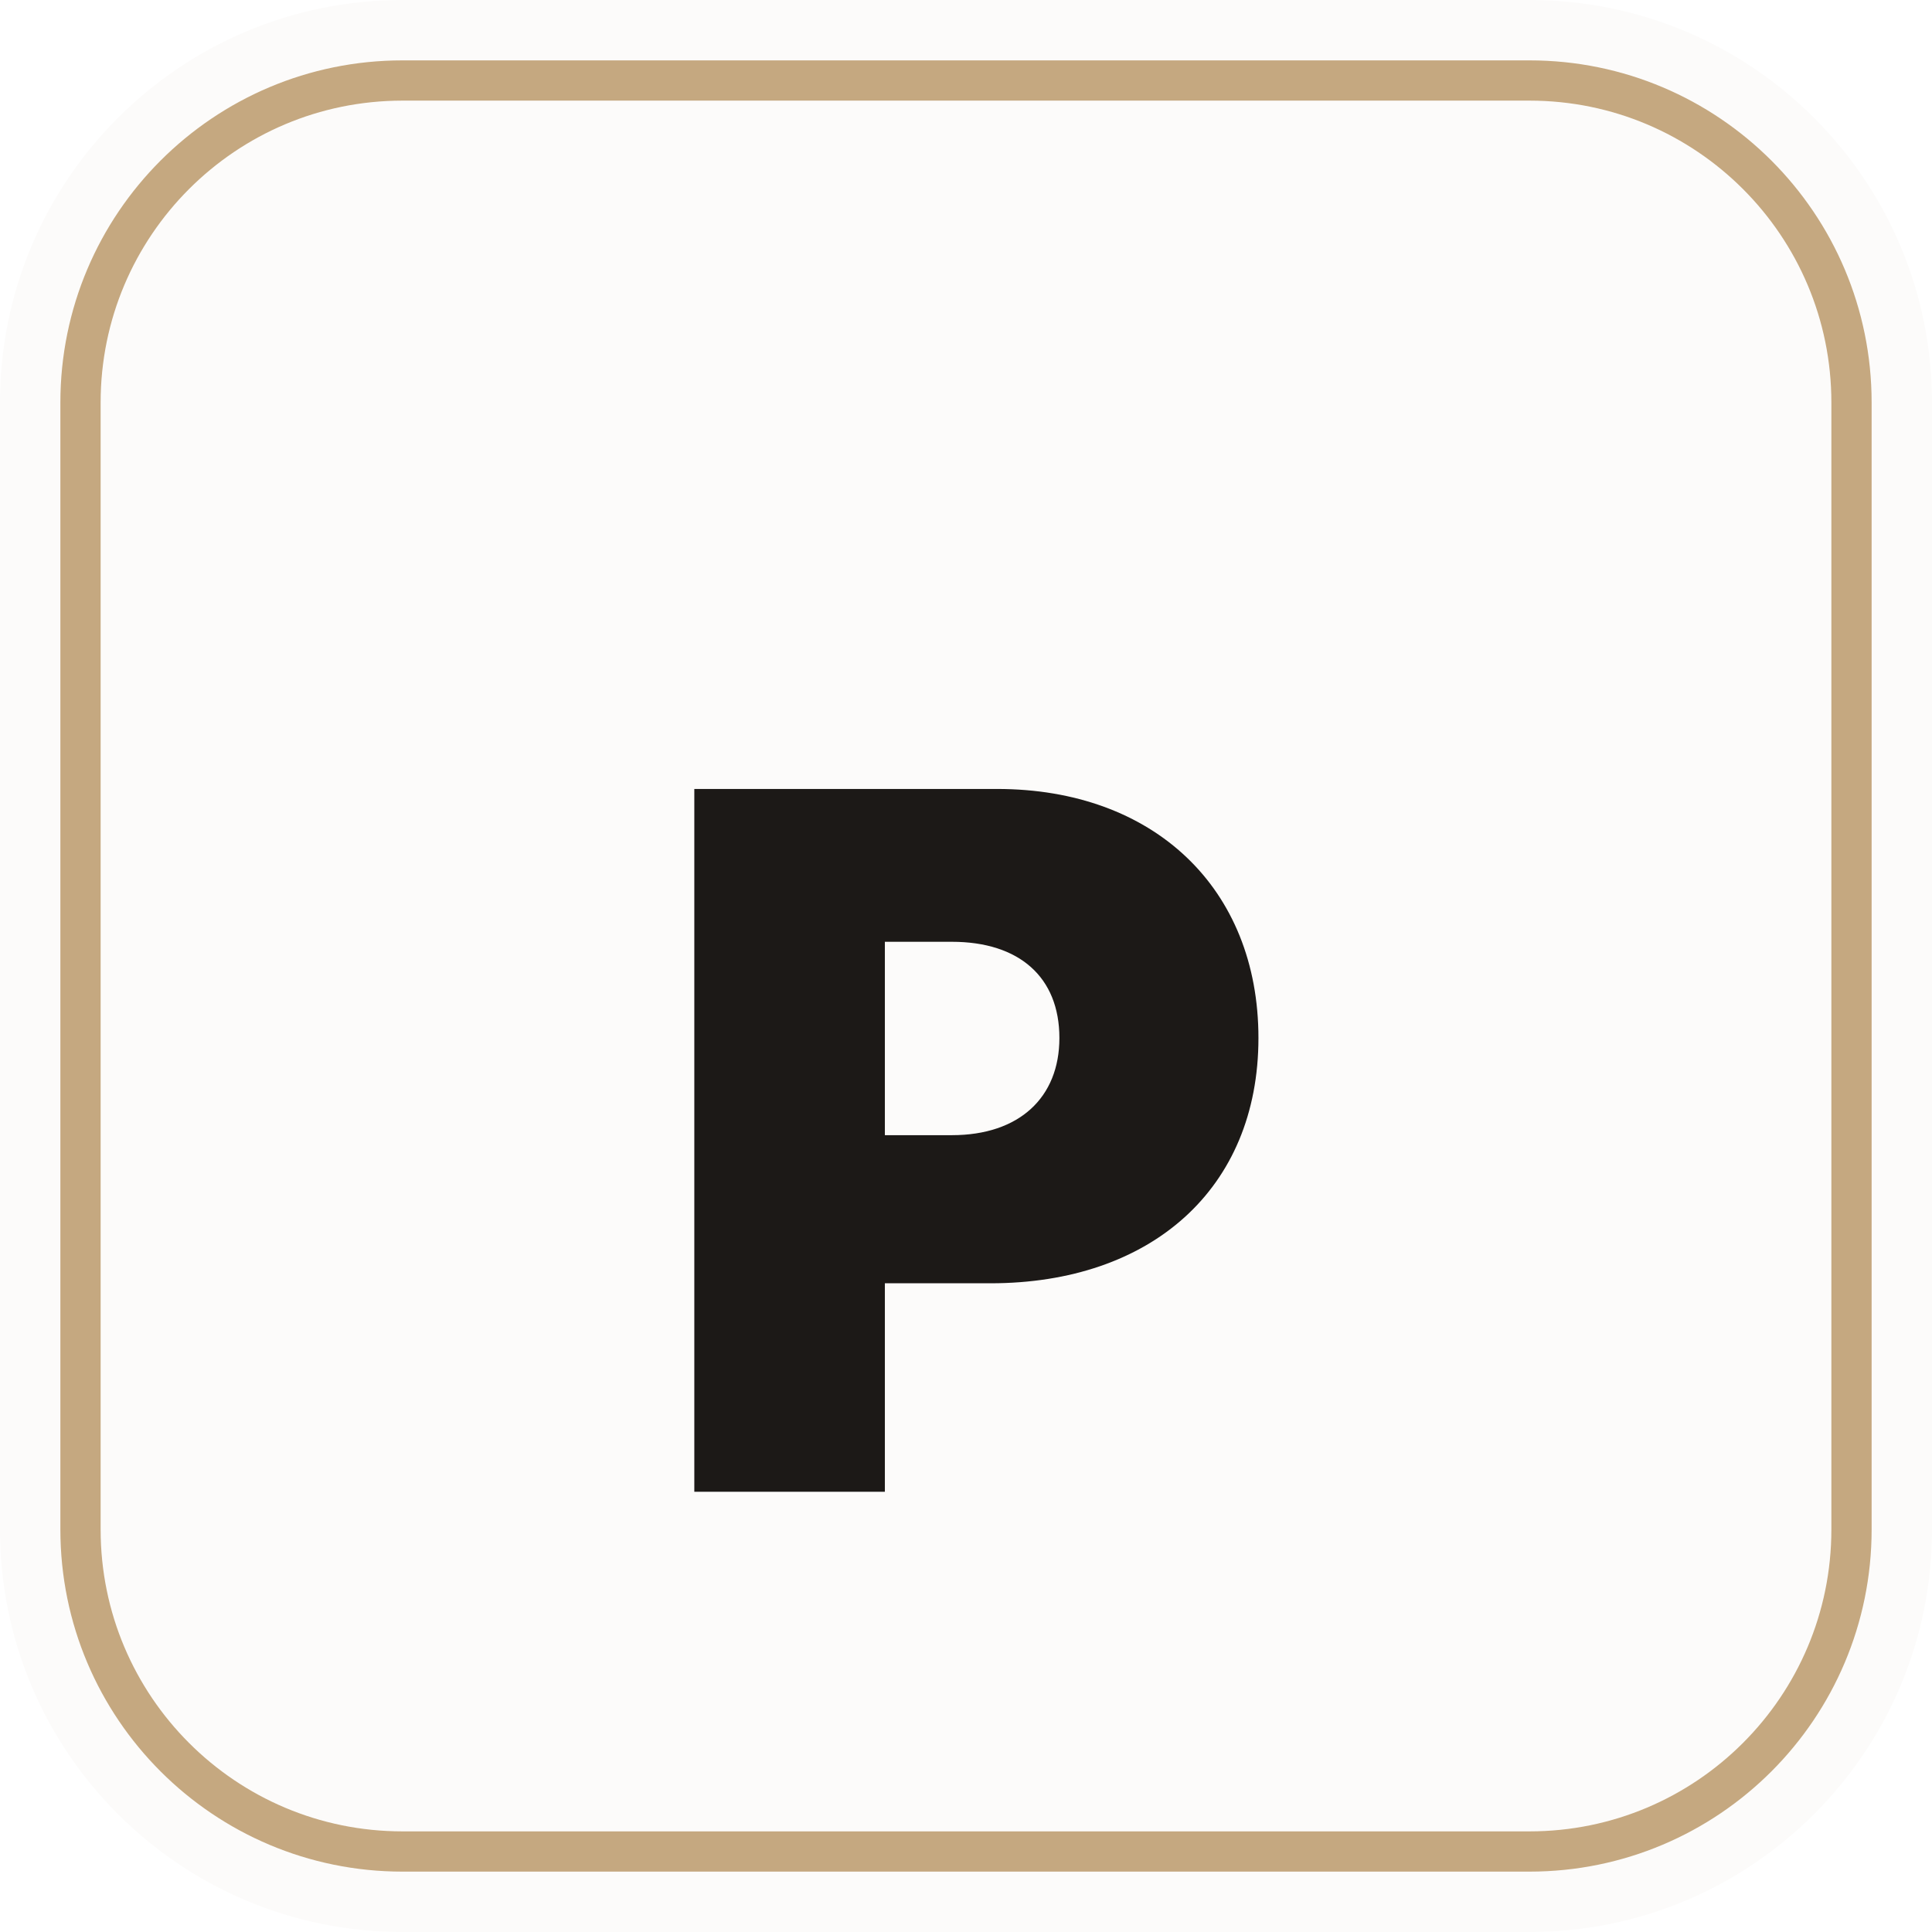
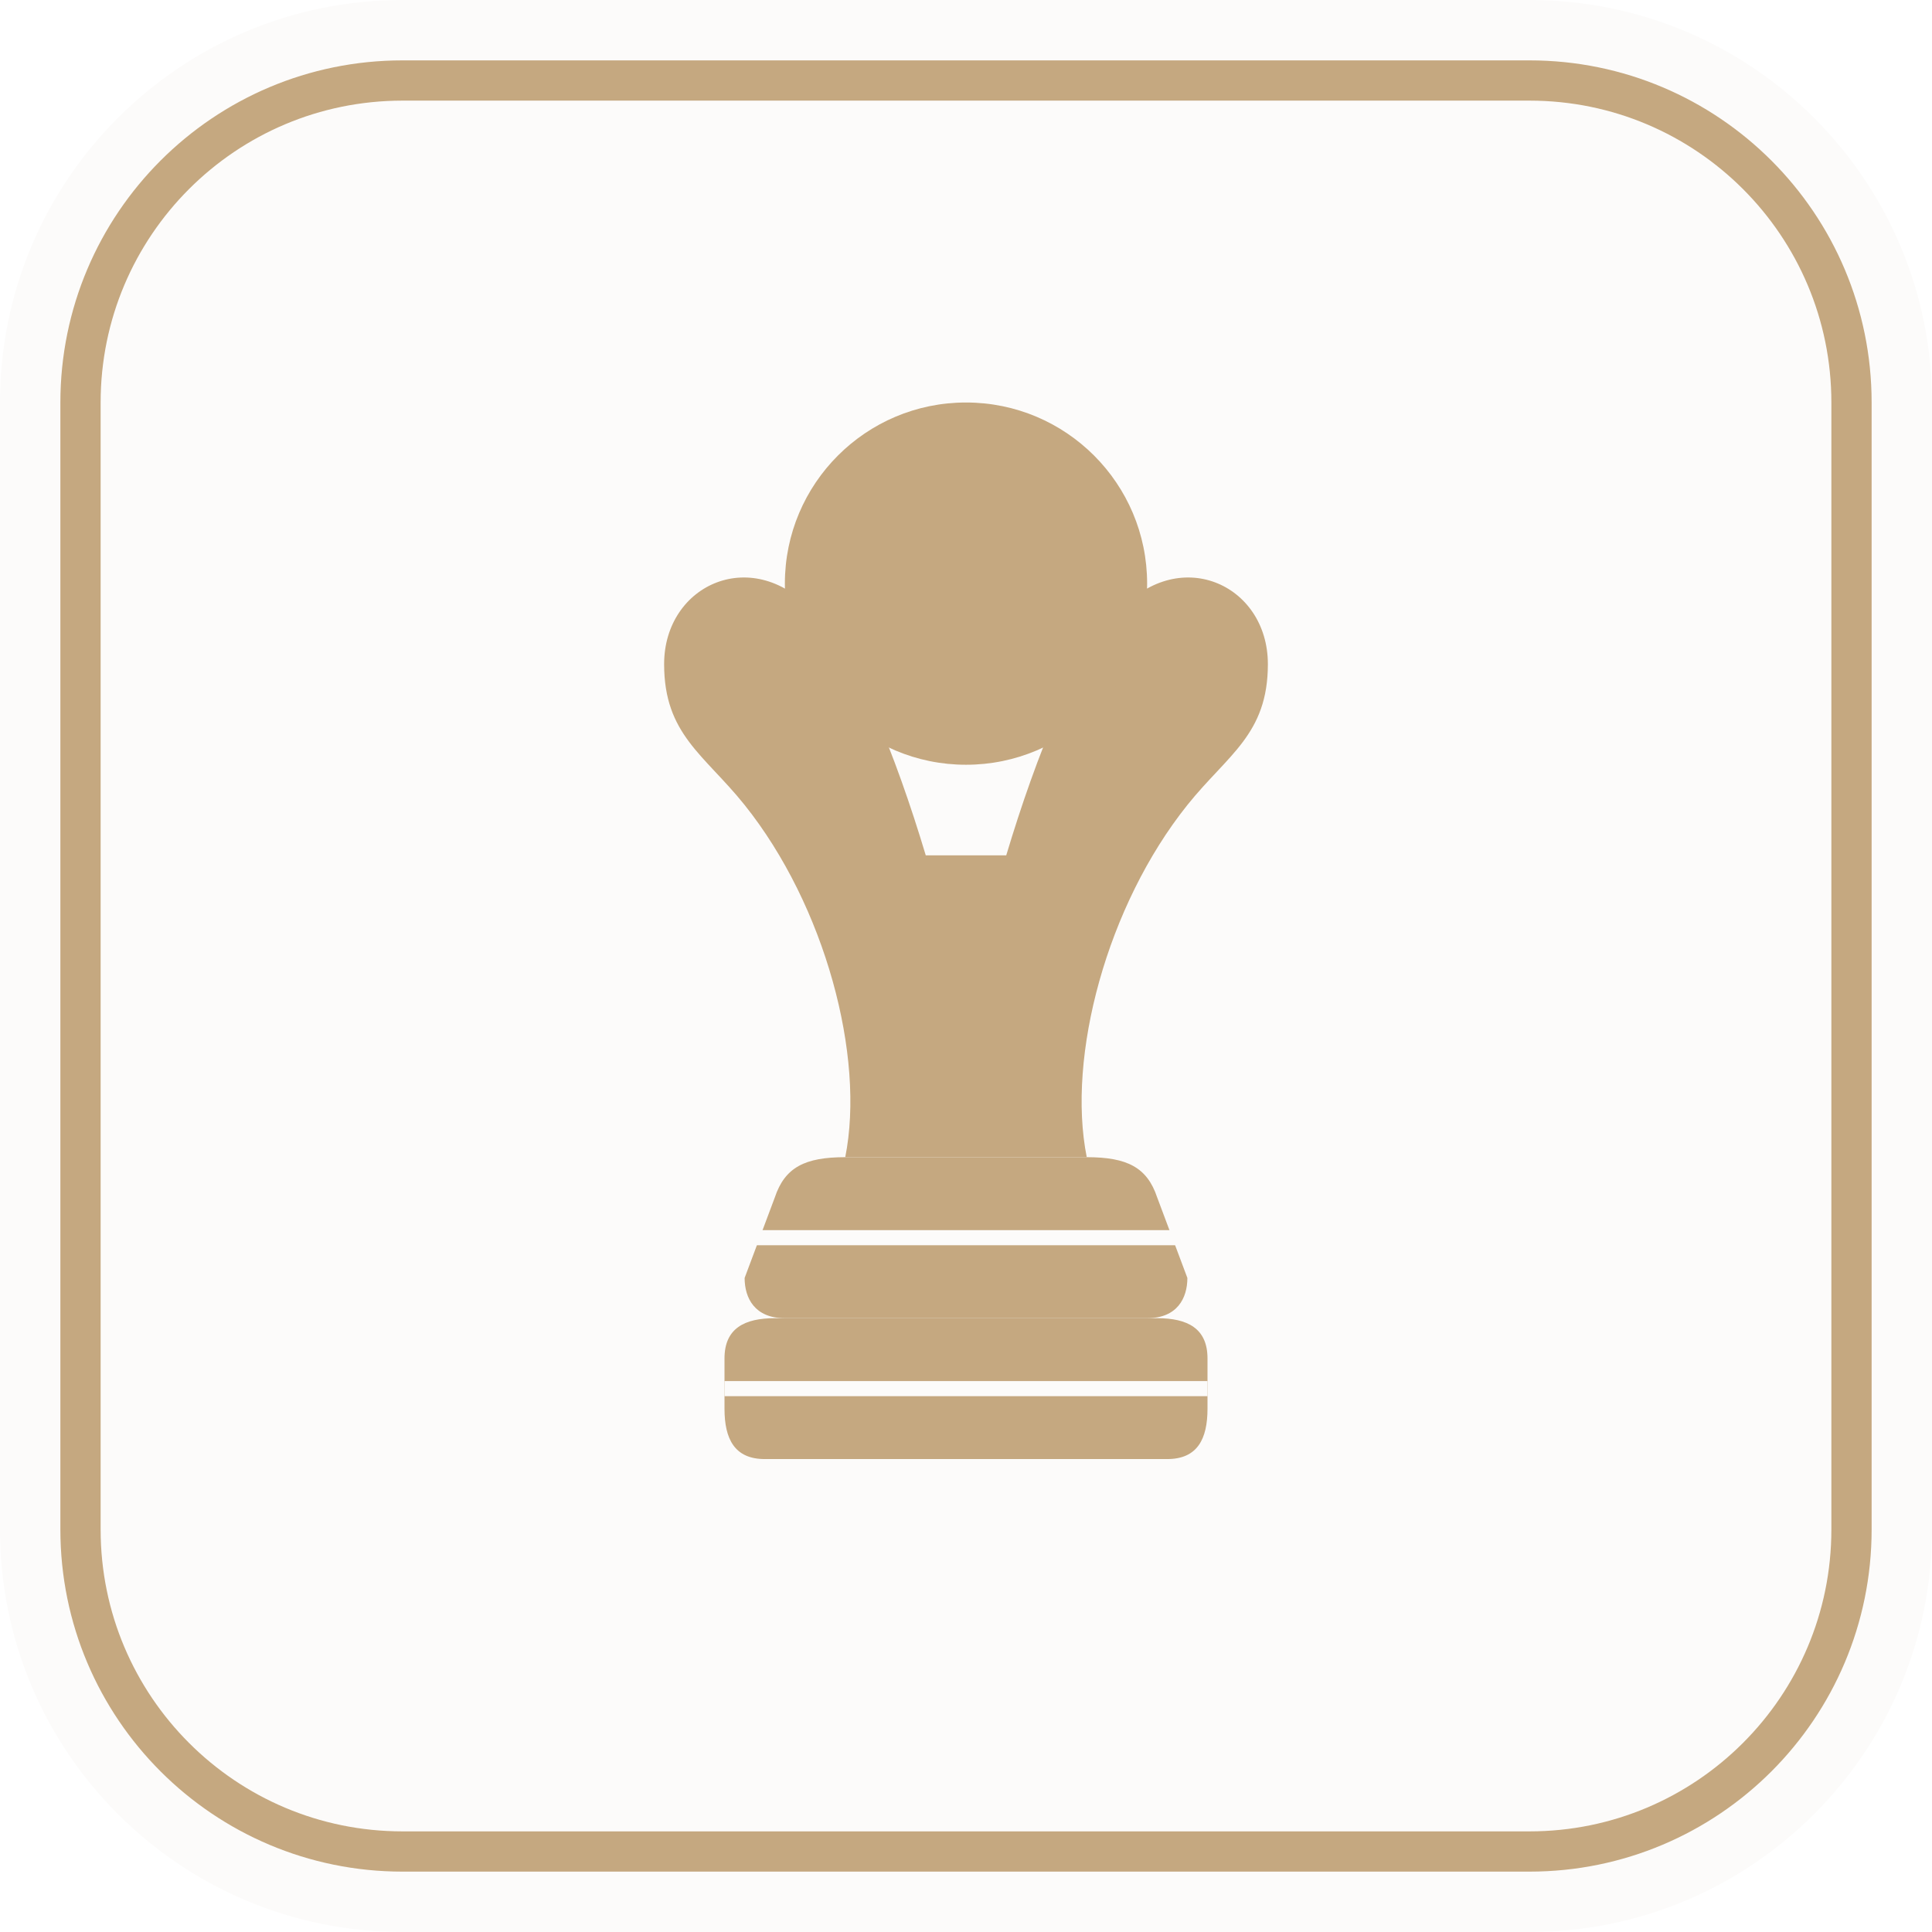
<svg xmlns="http://www.w3.org/2000/svg" viewBox="0 0 192 192" width="192" height="192">
  <rect width="192" height="192" rx="40" fill="#fcfbfa" />
  <rect x="8" y="8" width="176" height="176" rx="32" fill="none" stroke="#c5a880" stroke-width="4" />
-   <text x="50%" y="58%" font-family="system-ui, -apple-system, sans-serif" font-size="96" font-weight="900" fill="#1c1917" text-anchor="middle" dominant-baseline="middle">P</text>
+   <path d="M76,145 L116,145 C119,145 120,143 120,140 L120,135 C120,132 118,131 115,131 L77,131 C74,131 72,132 72,135 L72,140 C72,143 73,145 76,145 Z" fill="#c5a880" />
+   <path d="M78,131 L114,131 C117,131 118,129 118,127 L115,119 C114,116 112,115 108,115 L84,115 C80,115 78,116 77,119 L74,127 C74,129 75,131 78,131 Z" fill="#c5a880" />
+   <path d="M84,115 C86,105 82,90 74,80 C70,75 66,73 66,66 C66,58 75,54 81,61 C85,65 89,75 92,85 L100,85 C103,75 107,65 111,61 C117,54 126,58 126,66 C126,73 122,75 118,80 C110,90 106,105 108,115 Z" fill="#c5a880" />
+   <circle cx="96" cy="58" r="18" fill="#c5a880" />
+   <line x1="72" y1="138" x2="120" y2="138" stroke="#fcfbfa" stroke-width="1.5" />
+   <line x1="74" y1="123" x2="118" y2="123" stroke="#fcfbfa" stroke-width="1.5" />
</svg>
